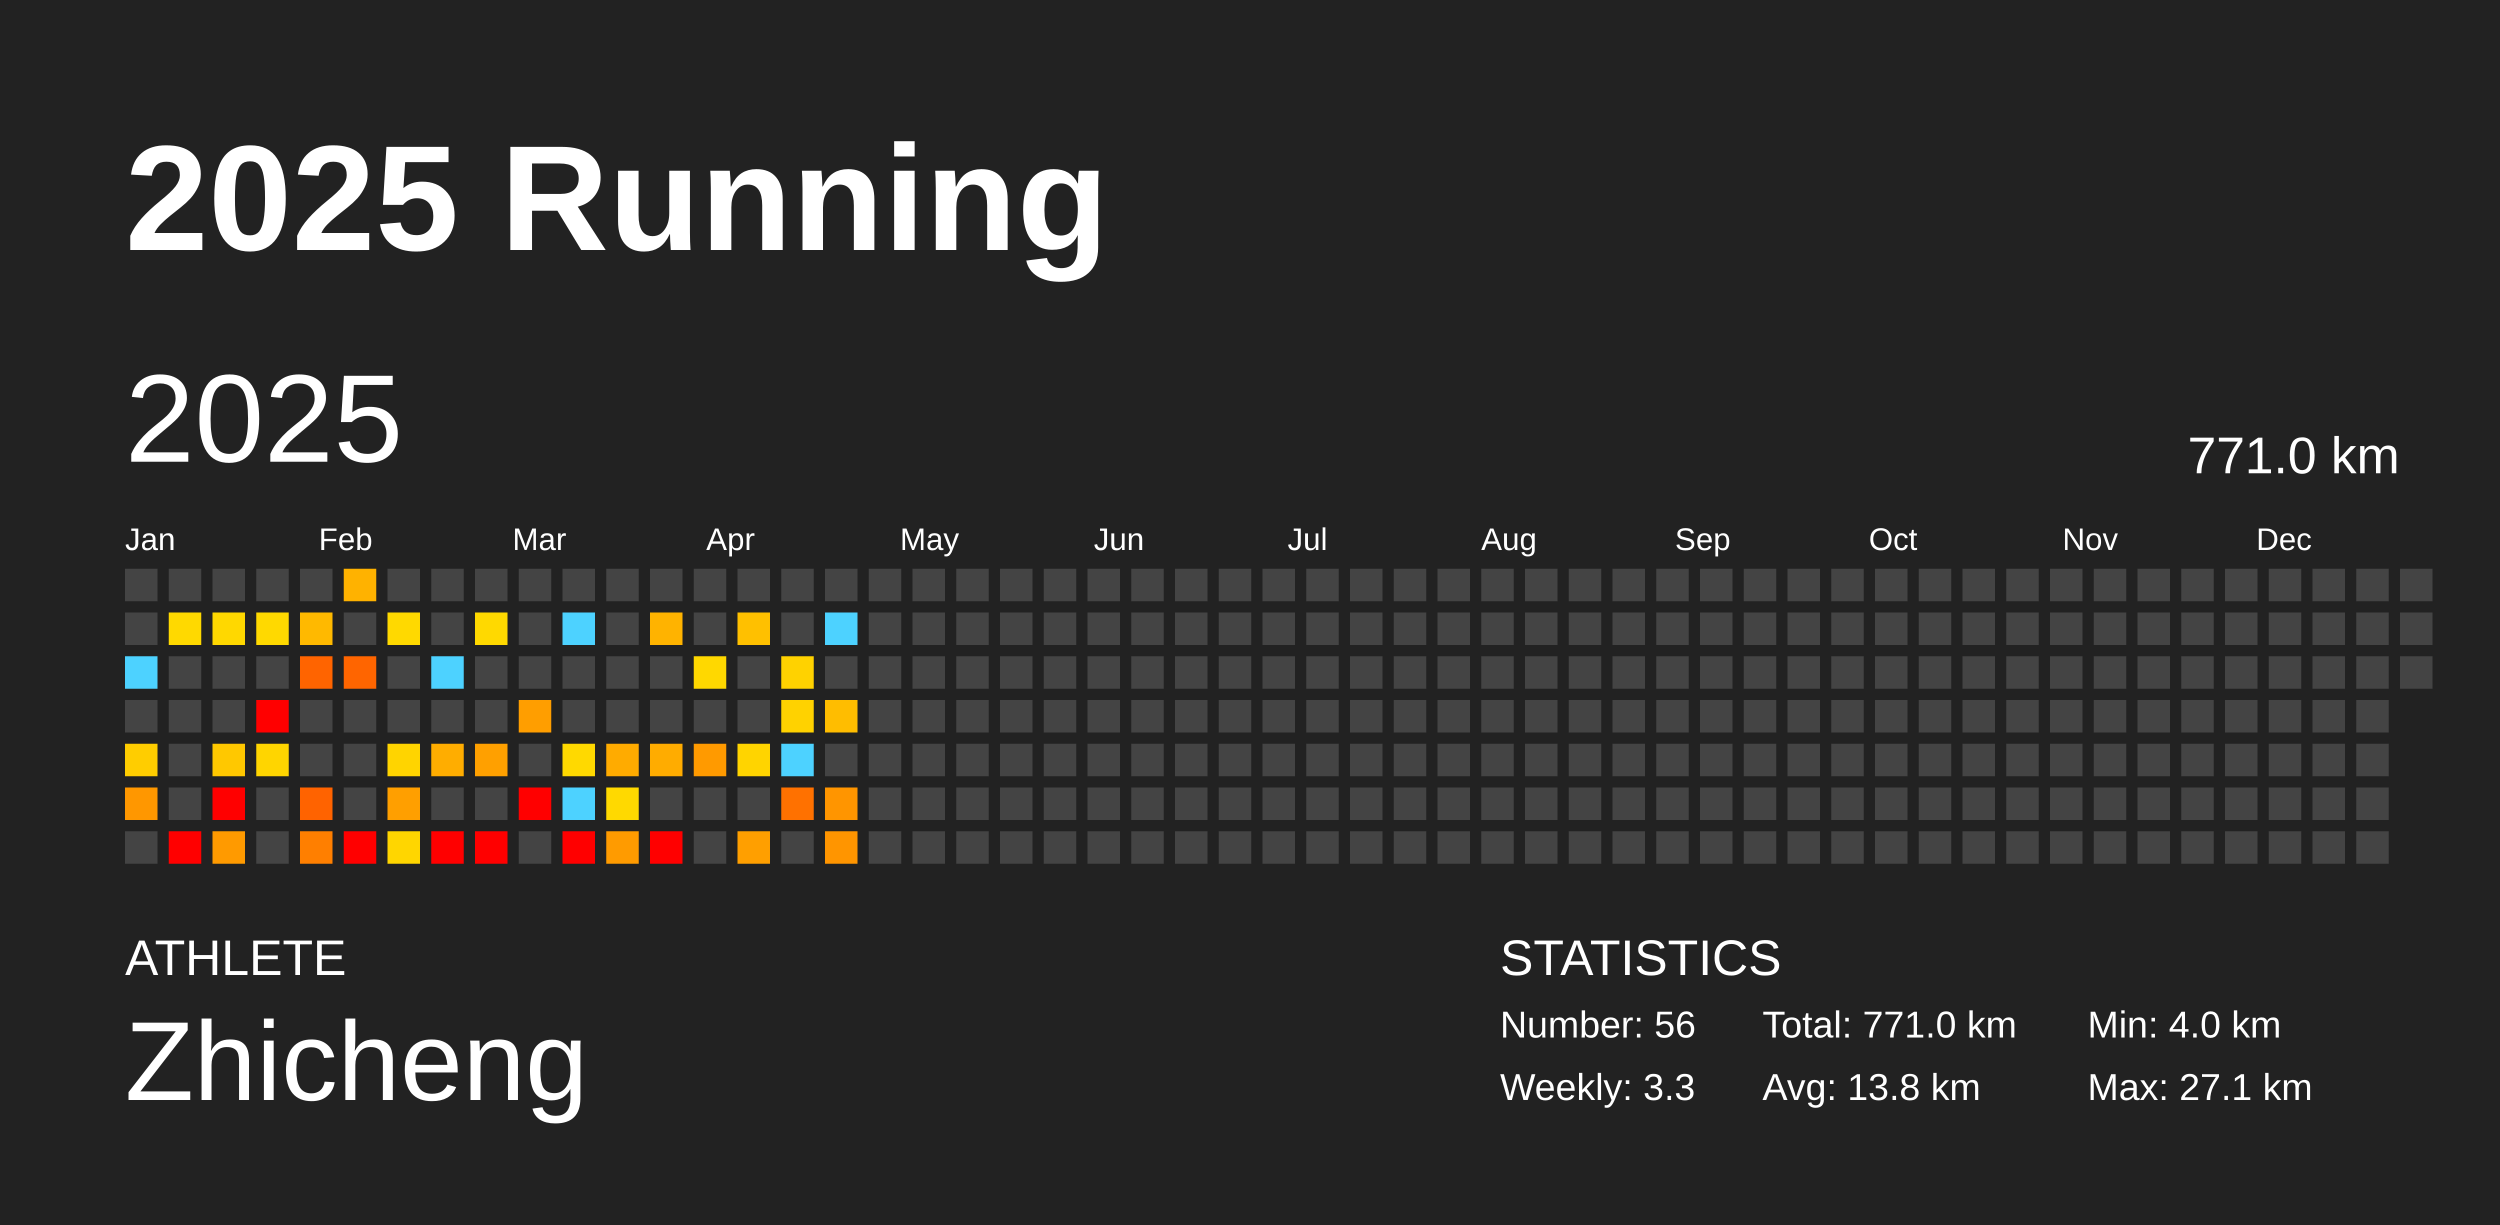
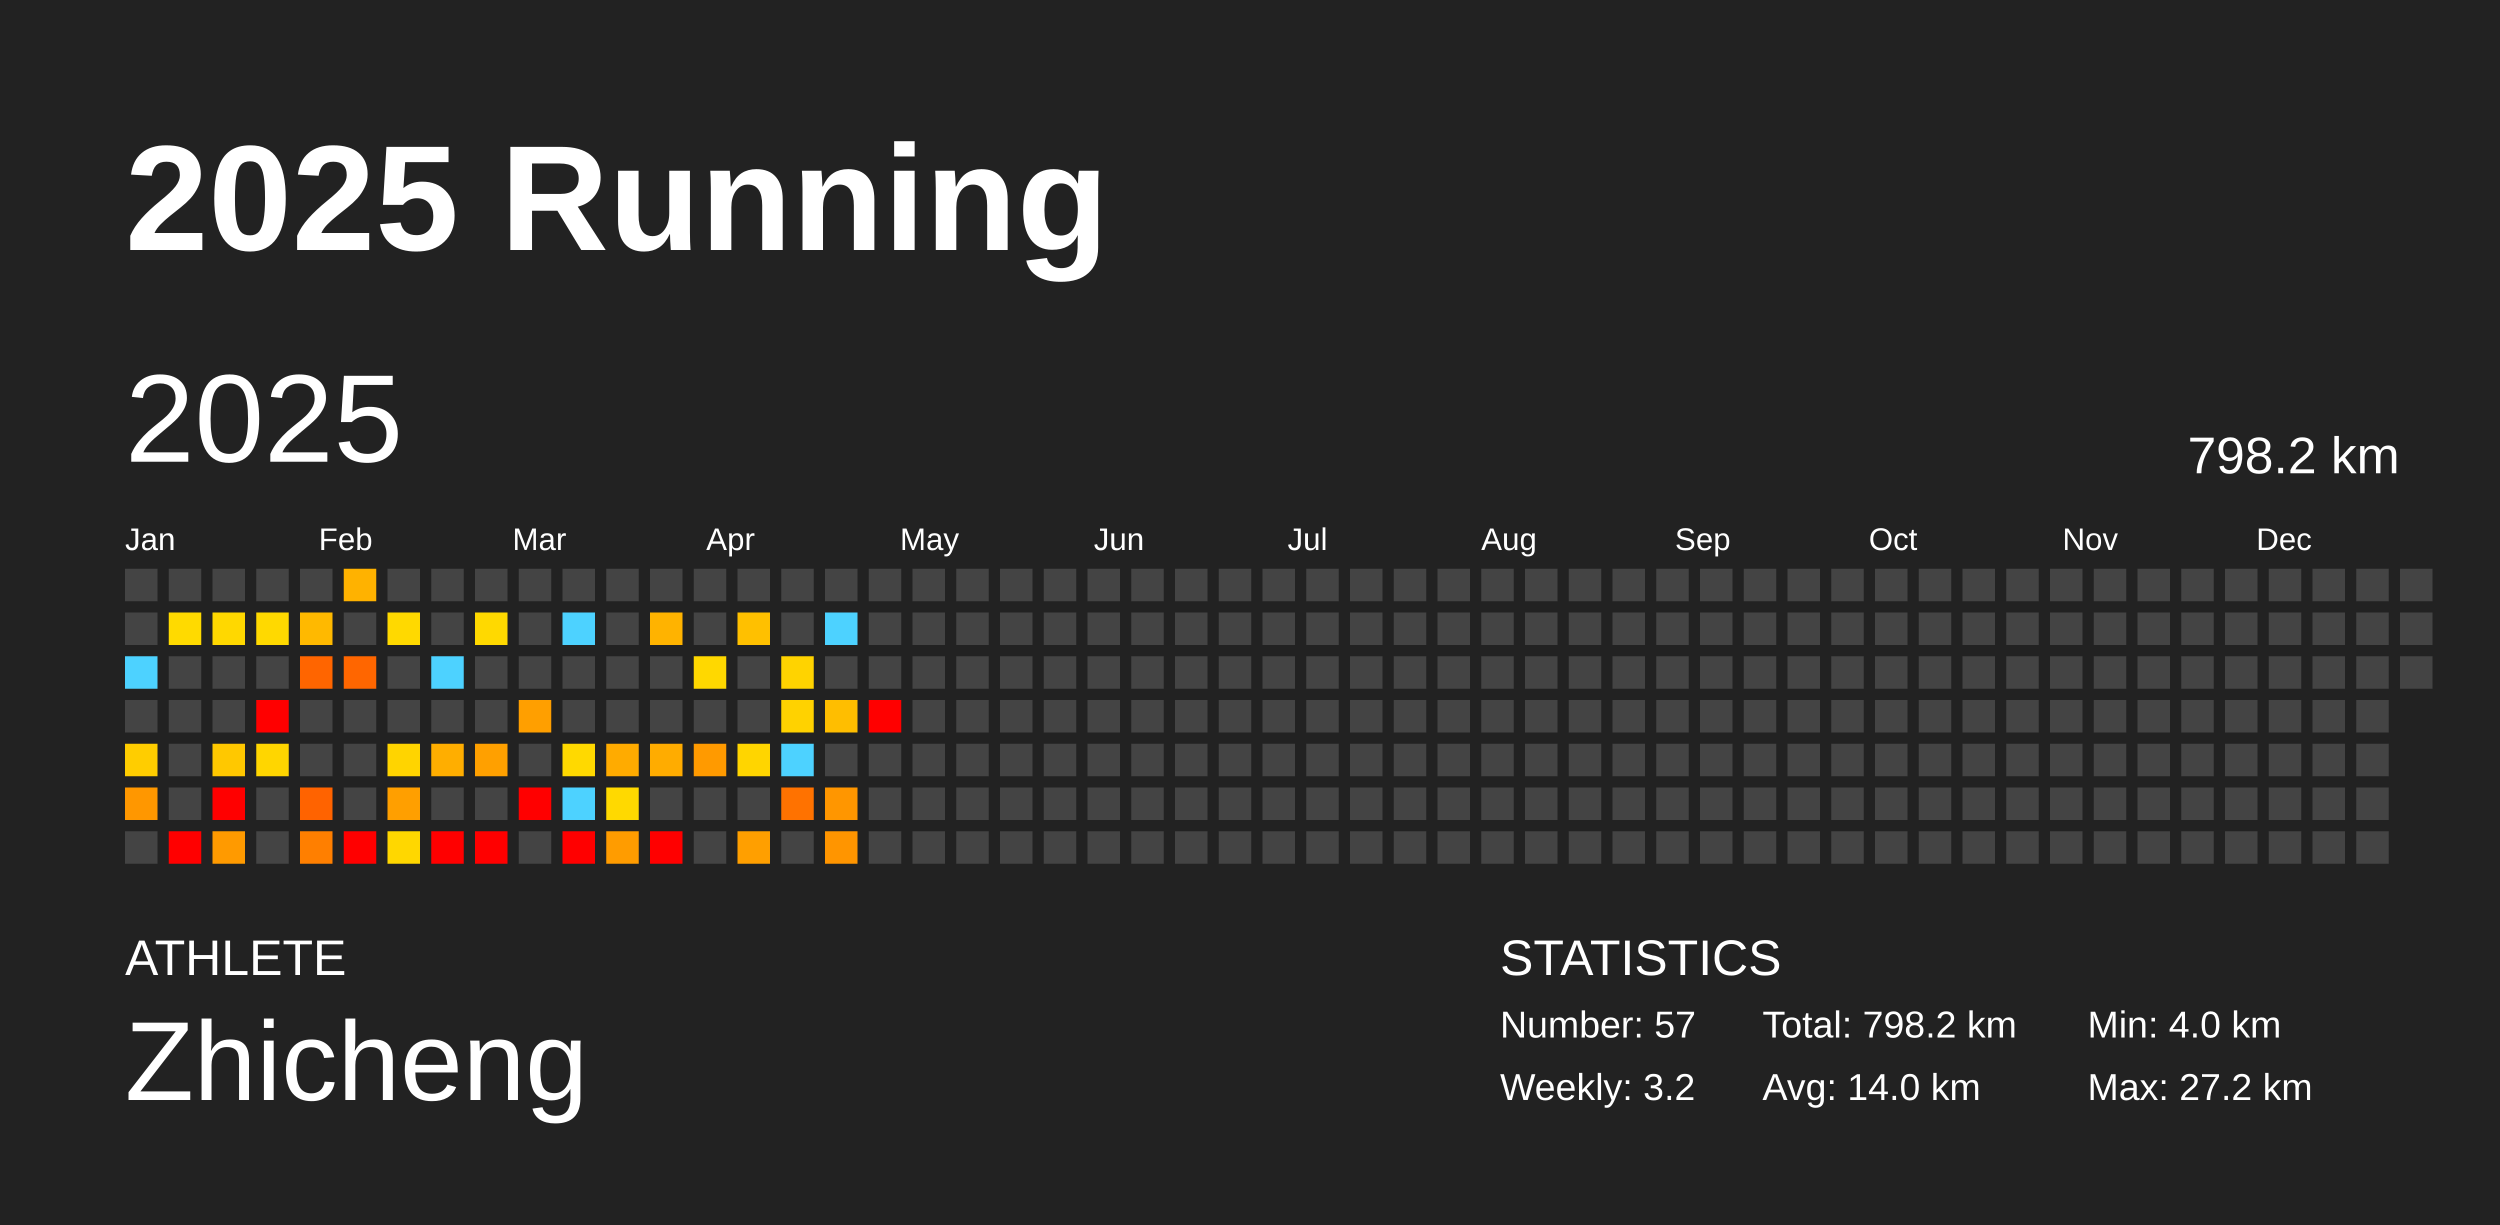
<svg xmlns="http://www.w3.org/2000/svg" baseProfile="full" height="98mm" version="1.1" viewBox="0,0,200,98" width="200mm">
  <defs />
  <rect fill="#222222" height="98" width="200" x="0" y="0" />
  <text fill="#FFFFFF" style="font-size:12px; font-family:Arial; font-weight:bold;" x="10" y="20">2025 Running</text>
  <text fill="#FFFFFF" style="font-size:4px; font-family:Arial" x="10" y="78">ATHLETE</text>
  <text fill="#FFFFFF" style="font-size:9px; font-family:Arial" x="10" y="88">Zhicheng</text>
  <text fill="#FFFFFF" style="font-size:4px; font-family:Arial" x="120" y="78">STATISTICS</text>
-   <text fill="#FFFFFF" style="font-size:3px; font-family:Arial" x="120" y="83">Number: 56</text>
-   <text fill="#FFFFFF" style="font-size:3px; font-family:Arial" x="120" y="88">Weekly: 3.3</text>
-   <text fill="#FFFFFF" style="font-size:3px; font-family:Arial" x="141" y="83">Total: 771.0 km</text>
-   <text fill="#FFFFFF" style="font-size:3px; font-family:Arial" x="141" y="88">Avg: 13.8 km</text>
+   <text fill="#FFFFFF" style="font-size:3px; font-family:Arial" x="120" y="83">Number: 57</text>
+   <text fill="#FFFFFF" style="font-size:3px; font-family:Arial" x="120" y="88">Weekly: 3.2</text>
+   <text fill="#FFFFFF" style="font-size:3px; font-family:Arial" x="141" y="83">Total: 798.2 km</text>
+   <text fill="#FFFFFF" style="font-size:3px; font-family:Arial" x="141" y="88">Avg: 14.0 km</text>
  <text fill="#FFFFFF" style="font-size:3px; font-family:Arial" x="167" y="83">Min: 4.0 km</text>
-   <text fill="#FFFFFF" style="font-size:3px; font-family:Arial" x="167" y="88">Max: 27.1 km</text>
+   <text fill="#FFFFFF" style="font-size:3px; font-family:Arial" x="167" y="88">Max: 27.2 km</text>
  <text dominant-baseline="hanging" fill="#FFFFFF" style="font-size:10.0px; font-family:Arial;" x="10" y="30">2025</text>
-   <text dominant-baseline="hanging" fill="#FFFFFF" style="font-size:4.125px; font-family:Arial;" x="175" y="35">771.0 km</text>
+   <text dominant-baseline="hanging" fill="#FFFFFF" style="font-size:4.125px; font-family:Arial;" x="175" y="35">798.2 km</text>
  <text fill="#FFFFFF" style="font-size:2.5px; font-family:Arial" x="10.0" y="44">Jan</text>
  <text fill="#FFFFFF" style="font-size:2.5px; font-family:Arial" x="25.5" y="44">Feb</text>
  <text fill="#FFFFFF" style="font-size:2.5px; font-family:Arial" x="41.0" y="44">Mar</text>
  <text fill="#FFFFFF" style="font-size:2.5px; font-family:Arial" x="56.5" y="44">Apr</text>
  <text fill="#FFFFFF" style="font-size:2.5px; font-family:Arial" x="72.0" y="44">May</text>
  <text fill="#FFFFFF" style="font-size:2.5px; font-family:Arial" x="87.5" y="44">Jun</text>
  <text fill="#FFFFFF" style="font-size:2.5px; font-family:Arial" x="103.0" y="44">Jul</text>
  <text fill="#FFFFFF" style="font-size:2.5px; font-family:Arial" x="118.5" y="44">Aug</text>
  <text fill="#FFFFFF" style="font-size:2.5px; font-family:Arial" x="134.0" y="44">Sep</text>
  <text fill="#FFFFFF" style="font-size:2.5px; font-family:Arial" x="149.5" y="44">Oct</text>
  <text fill="#FFFFFF" style="font-size:2.5px; font-family:Arial" x="165.0" y="44">Nov</text>
  <text fill="#FFFFFF" style="font-size:2.5px; font-family:Arial" x="180.5" y="44">Dec</text>
  <rect fill="#444444" height="2.6" width="2.6" x="10.0" y="45.5" />
  <rect fill="#444444" height="2.6" width="2.6" x="10.0" y="49.0" />
  <rect fill="#4dd2ff" height="2.6" width="2.6" x="10.0" y="52.5" />
  <rect fill="#444444" height="2.6" width="2.6" x="10.0" y="56.0" />
  <rect fill="#ffcd00" height="2.6" width="2.6" x="10.0" y="59.5" />
  <rect fill="#ff9700" height="2.6" width="2.6" x="10.0" y="63.0" />
  <rect fill="#444444" height="2.6" width="2.6" x="10.0" y="66.5" />
  <rect fill="#444444" height="2.6" width="2.6" x="13.5" y="45.5" />
-   <rect fill="#ffd900" height="2.6" width="2.6" x="13.5" y="49.0" />
+   <rect fill="#ffda00" height="2.6" width="2.6" x="13.5" y="49.0" />
  <rect fill="#444444" height="2.6" width="2.6" x="13.5" y="52.5" />
  <rect fill="#444444" height="2.6" width="2.6" x="13.5" y="56.0" />
  <rect fill="#444444" height="2.6" width="2.6" x="13.5" y="59.5" />
  <rect fill="#444444" height="2.6" width="2.6" x="13.5" y="63.0" />
  <rect fill="red" height="2.6" width="2.6" x="13.5" y="66.5" />
  <rect fill="#444444" height="2.6" width="2.6" x="17.0" y="45.5" />
  <rect fill="#ffd800" height="2.6" width="2.6" x="17.0" y="49.0" />
  <rect fill="#444444" height="2.6" width="2.6" x="17.0" y="52.5" />
  <rect fill="#444444" height="2.6" width="2.6" x="17.0" y="56.0" />
  <rect fill="#ffc800" height="2.6" width="2.6" x="17.0" y="59.5" />
  <rect fill="red" height="2.6" width="2.6" x="17.0" y="63.0" />
  <rect fill="#ff9a00" height="2.6" width="2.6" x="17.0" y="66.5" />
  <rect fill="#444444" height="2.6" width="2.6" x="20.5" y="45.5" />
  <rect fill="#ffd900" height="2.6" width="2.6" x="20.5" y="49.0" />
  <rect fill="#444444" height="2.6" width="2.6" x="20.5" y="52.5" />
  <rect fill="red" height="2.6" width="2.6" x="20.5" y="56.0" />
-   <rect fill="#ffd500" height="2.6" width="2.6" x="20.5" y="59.5" />
+   <rect fill="#ffd600" height="2.6" width="2.6" x="20.5" y="59.5" />
  <rect fill="#444444" height="2.6" width="2.6" x="20.5" y="63.0" />
  <rect fill="#444444" height="2.6" width="2.6" x="20.5" y="66.5" />
  <rect fill="#444444" height="2.6" width="2.6" x="24.0" y="45.5" />
  <rect fill="#ffb900" height="2.6" width="2.6" x="24.0" y="49.0" />
-   <rect fill="#ff6400" height="2.6" width="2.6" x="24.0" y="52.5" />
+   <rect fill="#ff6500" height="2.6" width="2.6" x="24.0" y="52.5" />
  <rect fill="#444444" height="2.6" width="2.6" x="24.0" y="56.0" />
  <rect fill="#444444" height="2.6" width="2.6" x="24.0" y="59.5" />
  <rect fill="#ff6300" height="2.6" width="2.6" x="24.0" y="63.0" />
  <rect fill="#ff7f00" height="2.6" width="2.6" x="24.0" y="66.5" />
  <rect fill="#ffb200" height="2.6" width="2.6" x="27.5" y="45.5" />
  <rect fill="#444444" height="2.6" width="2.6" x="27.5" y="49.0" />
-   <rect fill="#ff6500" height="2.6" width="2.6" x="27.5" y="52.5" />
+   <rect fill="#ff6600" height="2.6" width="2.6" x="27.5" y="52.5" />
  <rect fill="#444444" height="2.6" width="2.6" x="27.5" y="56.0" />
  <rect fill="#444444" height="2.6" width="2.6" x="27.5" y="59.5" />
  <rect fill="#444444" height="2.6" width="2.6" x="27.5" y="63.0" />
  <rect fill="red" height="2.6" width="2.6" x="27.5" y="66.5" />
  <rect fill="#444444" height="2.6" width="2.6" x="31.0" y="45.5" />
  <rect fill="#ffd900" height="2.6" width="2.6" x="31.0" y="49.0" />
  <rect fill="#444444" height="2.6" width="2.6" x="31.0" y="52.5" />
  <rect fill="#444444" height="2.6" width="2.6" x="31.0" y="56.0" />
  <rect fill="#ffd400" height="2.6" width="2.6" x="31.0" y="59.5" />
  <rect fill="#ff9f00" height="2.6" width="2.6" x="31.0" y="63.0" />
-   <rect fill="#ffd600" height="2.6" width="2.6" x="31.0" y="66.5" />
+   <rect fill="#ffd700" height="2.6" width="2.6" x="31.0" y="66.5" />
  <rect fill="#444444" height="2.6" width="2.6" x="34.5" y="45.5" />
  <rect fill="#444444" height="2.6" width="2.6" x="34.5" y="49.0" />
  <rect fill="#4dd2ff" height="2.6" width="2.6" x="34.5" y="52.5" />
  <rect fill="#444444" height="2.6" width="2.6" x="34.5" y="56.0" />
-   <rect fill="#ffad00" height="2.6" width="2.6" x="34.5" y="59.5" />
+   <rect fill="#ffae00" height="2.6" width="2.6" x="34.5" y="59.5" />
  <rect fill="#444444" height="2.6" width="2.6" x="34.5" y="63.0" />
  <rect fill="red" height="2.6" width="2.6" x="34.5" y="66.5" />
  <rect fill="#444444" height="2.6" width="2.6" x="38.0" y="45.5" />
  <rect fill="#ffd900" height="2.6" width="2.6" x="38.0" y="49.0" />
  <rect fill="#444444" height="2.6" width="2.6" x="38.0" y="52.5" />
  <rect fill="#444444" height="2.6" width="2.6" x="38.0" y="56.0" />
  <rect fill="#ffa000" height="2.6" width="2.6" x="38.0" y="59.5" />
  <rect fill="#444444" height="2.6" width="2.6" x="38.0" y="63.0" />
  <rect fill="red" height="2.6" width="2.6" x="38.0" y="66.5" />
  <rect fill="#444444" height="2.6" width="2.6" x="41.5" y="45.5" />
  <rect fill="#444444" height="2.6" width="2.6" x="41.5" y="49.0" />
  <rect fill="#444444" height="2.6" width="2.6" x="41.5" y="52.5" />
-   <rect fill="#ff9e00" height="2.6" width="2.6" x="41.5" y="56.0" />
+   <rect fill="#ff9f00" height="2.6" width="2.6" x="41.5" y="56.0" />
  <rect fill="#444444" height="2.6" width="2.6" x="41.5" y="59.5" />
  <rect fill="red" height="2.6" width="2.6" x="41.5" y="63.0" />
  <rect fill="#444444" height="2.6" width="2.6" x="41.5" y="66.5" />
  <rect fill="#444444" height="2.6" width="2.6" x="45.0" y="45.5" />
  <rect fill="#4dd2ff" height="2.6" width="2.6" x="45.0" y="49.0" />
  <rect fill="#444444" height="2.6" width="2.6" x="45.0" y="52.5" />
  <rect fill="#444444" height="2.6" width="2.6" x="45.0" y="56.0" />
  <rect fill="#ffd900" height="2.6" width="2.6" x="45.0" y="59.5" />
  <rect fill="#4dd2ff" height="2.6" width="2.6" x="45.0" y="63.0" />
  <rect fill="red" height="2.6" width="2.6" x="45.0" y="66.5" />
  <rect fill="#444444" height="2.6" width="2.6" x="48.5" y="45.5" />
  <rect fill="#444444" height="2.6" width="2.6" x="48.5" y="49.0" />
  <rect fill="#444444" height="2.6" width="2.6" x="48.5" y="52.5" />
  <rect fill="#444444" height="2.6" width="2.6" x="48.5" y="56.0" />
  <rect fill="#ffab00" height="2.6" width="2.6" x="48.5" y="59.5" />
  <rect fill="#ffd900" height="2.6" width="2.6" x="48.5" y="63.0" />
-   <rect fill="#ff9b00" height="2.6" width="2.6" x="48.5" y="66.5" />
+   <rect fill="#ff9c00" height="2.6" width="2.6" x="48.5" y="66.5" />
  <rect fill="#444444" height="2.6" width="2.6" x="52.0" y="45.5" />
  <rect fill="#ffb300" height="2.6" width="2.6" x="52.0" y="49.0" />
  <rect fill="#444444" height="2.6" width="2.6" x="52.0" y="52.5" />
  <rect fill="#444444" height="2.6" width="2.6" x="52.0" y="56.0" />
  <rect fill="#ffac00" height="2.6" width="2.6" x="52.0" y="59.5" />
  <rect fill="#444444" height="2.6" width="2.6" x="52.0" y="63.0" />
  <rect fill="red" height="2.6" width="2.6" x="52.0" y="66.5" />
  <rect fill="#444444" height="2.6" width="2.6" x="55.5" y="45.5" />
  <rect fill="#444444" height="2.6" width="2.6" x="55.5" y="49.0" />
  <rect fill="#ffd800" height="2.6" width="2.6" x="55.5" y="52.5" />
  <rect fill="#444444" height="2.6" width="2.6" x="55.5" y="56.0" />
  <rect fill="#ff9a00" height="2.6" width="2.6" x="55.5" y="59.5" />
  <rect fill="#444444" height="2.6" width="2.6" x="55.5" y="63.0" />
  <rect fill="#444444" height="2.6" width="2.6" x="55.5" y="66.5" />
  <rect fill="#444444" height="2.6" width="2.6" x="59.0" y="45.5" />
  <rect fill="#ffc000" height="2.6" width="2.6" x="59.0" y="49.0" />
  <rect fill="#444444" height="2.6" width="2.6" x="59.0" y="52.5" />
  <rect fill="#444444" height="2.6" width="2.6" x="59.0" y="56.0" />
-   <rect fill="#ffd400" height="2.6" width="2.6" x="59.0" y="59.5" />
+   <rect fill="#ffd500" height="2.6" width="2.6" x="59.0" y="59.5" />
  <rect fill="#444444" height="2.6" width="2.6" x="59.0" y="63.0" />
  <rect fill="#ff9f00" height="2.6" width="2.6" x="59.0" y="66.5" />
  <rect fill="#444444" height="2.6" width="2.6" x="62.5" y="45.5" />
  <rect fill="#444444" height="2.6" width="2.6" x="62.5" y="49.0" />
-   <rect fill="#ffd200" height="2.6" width="2.6" x="62.5" y="52.5" />
+   <rect fill="#ffd300" height="2.6" width="2.6" x="62.5" y="52.5" />
  <rect fill="#ffd200" height="2.6" width="2.6" x="62.5" y="56.0" />
  <rect fill="#4dd2ff" height="2.6" width="2.6" x="62.5" y="59.5" />
-   <rect fill="#ff7100" height="2.6" width="2.6" x="62.5" y="63.0" />
+   <rect fill="#ff7200" height="2.6" width="2.6" x="62.5" y="63.0" />
  <rect fill="#444444" height="2.6" width="2.6" x="62.5" y="66.5" />
  <rect fill="#444444" height="2.6" width="2.6" x="66.0" y="45.5" />
  <rect fill="#4dd2ff" height="2.6" width="2.6" x="66.0" y="49.0" />
  <rect fill="#444444" height="2.6" width="2.6" x="66.0" y="52.5" />
-   <rect fill="#ffbd00" height="2.6" width="2.6" x="66.0" y="56.0" />
+   <rect fill="#ffbe00" height="2.6" width="2.6" x="66.0" y="56.0" />
  <rect fill="#444444" height="2.6" width="2.6" x="66.0" y="59.5" />
-   <rect fill="#ff9500" height="2.6" width="2.6" x="66.0" y="63.0" />
+   <rect fill="#ff9600" height="2.6" width="2.6" x="66.0" y="63.0" />
  <rect fill="#ff9500" height="2.6" width="2.6" x="66.0" y="66.5" />
  <rect fill="#444444" height="2.6" width="2.6" x="69.5" y="45.5" />
  <rect fill="#444444" height="2.6" width="2.6" x="69.5" y="49.0" />
  <rect fill="#444444" height="2.6" width="2.6" x="69.5" y="52.5" />
-   <rect fill="#444444" height="2.6" width="2.6" x="69.5" y="56.0" />
+   <rect fill="red" height="2.6" width="2.6" x="69.5" y="56.0" />
  <rect fill="#444444" height="2.6" width="2.6" x="69.5" y="59.5" />
  <rect fill="#444444" height="2.6" width="2.6" x="69.5" y="63.0" />
  <rect fill="#444444" height="2.6" width="2.6" x="69.5" y="66.5" />
  <rect fill="#444444" height="2.6" width="2.6" x="73.0" y="45.5" />
  <rect fill="#444444" height="2.6" width="2.6" x="73.0" y="49.0" />
  <rect fill="#444444" height="2.6" width="2.6" x="73.0" y="52.5" />
  <rect fill="#444444" height="2.6" width="2.6" x="73.0" y="56.0" />
  <rect fill="#444444" height="2.6" width="2.6" x="73.0" y="59.5" />
  <rect fill="#444444" height="2.6" width="2.6" x="73.0" y="63.0" />
  <rect fill="#444444" height="2.6" width="2.6" x="73.0" y="66.5" />
  <rect fill="#444444" height="2.6" width="2.6" x="76.5" y="45.5" />
  <rect fill="#444444" height="2.6" width="2.6" x="76.5" y="49.0" />
  <rect fill="#444444" height="2.6" width="2.6" x="76.5" y="52.5" />
  <rect fill="#444444" height="2.6" width="2.6" x="76.5" y="56.0" />
  <rect fill="#444444" height="2.6" width="2.6" x="76.5" y="59.5" />
  <rect fill="#444444" height="2.6" width="2.6" x="76.5" y="63.0" />
  <rect fill="#444444" height="2.6" width="2.6" x="76.5" y="66.5" />
  <rect fill="#444444" height="2.6" width="2.6" x="80.0" y="45.5" />
  <rect fill="#444444" height="2.6" width="2.6" x="80.0" y="49.0" />
  <rect fill="#444444" height="2.6" width="2.6" x="80.0" y="52.5" />
  <rect fill="#444444" height="2.6" width="2.6" x="80.0" y="56.0" />
  <rect fill="#444444" height="2.6" width="2.6" x="80.0" y="59.5" />
  <rect fill="#444444" height="2.6" width="2.6" x="80.0" y="63.0" />
  <rect fill="#444444" height="2.6" width="2.6" x="80.0" y="66.5" />
  <rect fill="#444444" height="2.6" width="2.6" x="83.5" y="45.5" />
  <rect fill="#444444" height="2.6" width="2.6" x="83.5" y="49.0" />
  <rect fill="#444444" height="2.6" width="2.6" x="83.5" y="52.5" />
  <rect fill="#444444" height="2.6" width="2.6" x="83.5" y="56.0" />
  <rect fill="#444444" height="2.6" width="2.6" x="83.5" y="59.5" />
  <rect fill="#444444" height="2.6" width="2.6" x="83.5" y="63.0" />
  <rect fill="#444444" height="2.6" width="2.6" x="83.5" y="66.5" />
  <rect fill="#444444" height="2.6" width="2.6" x="87.0" y="45.5" />
  <rect fill="#444444" height="2.6" width="2.6" x="87.0" y="49.0" />
  <rect fill="#444444" height="2.6" width="2.6" x="87.0" y="52.5" />
  <rect fill="#444444" height="2.6" width="2.6" x="87.0" y="56.0" />
  <rect fill="#444444" height="2.6" width="2.6" x="87.0" y="59.5" />
  <rect fill="#444444" height="2.6" width="2.6" x="87.0" y="63.0" />
  <rect fill="#444444" height="2.6" width="2.6" x="87.0" y="66.5" />
  <rect fill="#444444" height="2.6" width="2.6" x="90.5" y="45.5" />
  <rect fill="#444444" height="2.6" width="2.6" x="90.5" y="49.0" />
  <rect fill="#444444" height="2.6" width="2.6" x="90.5" y="52.5" />
  <rect fill="#444444" height="2.6" width="2.6" x="90.5" y="56.0" />
  <rect fill="#444444" height="2.6" width="2.6" x="90.5" y="59.5" />
  <rect fill="#444444" height="2.6" width="2.6" x="90.5" y="63.0" />
  <rect fill="#444444" height="2.6" width="2.6" x="90.5" y="66.5" />
  <rect fill="#444444" height="2.6" width="2.6" x="94.0" y="45.5" />
  <rect fill="#444444" height="2.6" width="2.6" x="94.0" y="49.0" />
  <rect fill="#444444" height="2.6" width="2.6" x="94.0" y="52.5" />
  <rect fill="#444444" height="2.6" width="2.6" x="94.0" y="56.0" />
  <rect fill="#444444" height="2.6" width="2.6" x="94.0" y="59.5" />
  <rect fill="#444444" height="2.6" width="2.6" x="94.0" y="63.0" />
  <rect fill="#444444" height="2.6" width="2.6" x="94.0" y="66.5" />
  <rect fill="#444444" height="2.6" width="2.6" x="97.5" y="45.5" />
  <rect fill="#444444" height="2.6" width="2.6" x="97.5" y="49.0" />
  <rect fill="#444444" height="2.6" width="2.6" x="97.5" y="52.5" />
  <rect fill="#444444" height="2.6" width="2.6" x="97.5" y="56.0" />
  <rect fill="#444444" height="2.6" width="2.6" x="97.5" y="59.5" />
  <rect fill="#444444" height="2.6" width="2.6" x="97.5" y="63.0" />
  <rect fill="#444444" height="2.6" width="2.6" x="97.5" y="66.5" />
  <rect fill="#444444" height="2.6" width="2.6" x="101.0" y="45.5" />
  <rect fill="#444444" height="2.6" width="2.6" x="101.0" y="49.0" />
  <rect fill="#444444" height="2.6" width="2.6" x="101.0" y="52.5" />
  <rect fill="#444444" height="2.6" width="2.6" x="101.0" y="56.0" />
  <rect fill="#444444" height="2.6" width="2.6" x="101.0" y="59.5" />
  <rect fill="#444444" height="2.6" width="2.6" x="101.0" y="63.0" />
  <rect fill="#444444" height="2.6" width="2.6" x="101.0" y="66.5" />
  <rect fill="#444444" height="2.6" width="2.6" x="104.5" y="45.5" />
  <rect fill="#444444" height="2.6" width="2.6" x="104.5" y="49.0" />
  <rect fill="#444444" height="2.6" width="2.6" x="104.5" y="52.5" />
  <rect fill="#444444" height="2.6" width="2.6" x="104.5" y="56.0" />
  <rect fill="#444444" height="2.6" width="2.6" x="104.5" y="59.5" />
  <rect fill="#444444" height="2.6" width="2.6" x="104.5" y="63.0" />
  <rect fill="#444444" height="2.6" width="2.6" x="104.5" y="66.5" />
  <rect fill="#444444" height="2.6" width="2.6" x="108.0" y="45.5" />
  <rect fill="#444444" height="2.6" width="2.6" x="108.0" y="49.0" />
  <rect fill="#444444" height="2.6" width="2.6" x="108.0" y="52.5" />
  <rect fill="#444444" height="2.6" width="2.6" x="108.0" y="56.0" />
  <rect fill="#444444" height="2.6" width="2.6" x="108.0" y="59.5" />
  <rect fill="#444444" height="2.6" width="2.6" x="108.0" y="63.0" />
  <rect fill="#444444" height="2.6" width="2.6" x="108.0" y="66.5" />
  <rect fill="#444444" height="2.6" width="2.6" x="111.5" y="45.5" />
  <rect fill="#444444" height="2.6" width="2.6" x="111.5" y="49.0" />
  <rect fill="#444444" height="2.6" width="2.6" x="111.5" y="52.5" />
  <rect fill="#444444" height="2.6" width="2.6" x="111.5" y="56.0" />
  <rect fill="#444444" height="2.6" width="2.6" x="111.5" y="59.5" />
  <rect fill="#444444" height="2.6" width="2.6" x="111.5" y="63.0" />
  <rect fill="#444444" height="2.6" width="2.6" x="111.5" y="66.5" />
  <rect fill="#444444" height="2.6" width="2.6" x="115.0" y="45.5" />
  <rect fill="#444444" height="2.6" width="2.6" x="115.0" y="49.0" />
  <rect fill="#444444" height="2.6" width="2.6" x="115.0" y="52.5" />
  <rect fill="#444444" height="2.6" width="2.6" x="115.0" y="56.0" />
  <rect fill="#444444" height="2.6" width="2.6" x="115.0" y="59.5" />
  <rect fill="#444444" height="2.6" width="2.6" x="115.0" y="63.0" />
  <rect fill="#444444" height="2.6" width="2.6" x="115.0" y="66.5" />
  <rect fill="#444444" height="2.6" width="2.6" x="118.5" y="45.5" />
  <rect fill="#444444" height="2.6" width="2.6" x="118.5" y="49.0" />
  <rect fill="#444444" height="2.6" width="2.6" x="118.5" y="52.5" />
  <rect fill="#444444" height="2.6" width="2.6" x="118.5" y="56.0" />
  <rect fill="#444444" height="2.6" width="2.6" x="118.5" y="59.5" />
  <rect fill="#444444" height="2.6" width="2.6" x="118.5" y="63.0" />
  <rect fill="#444444" height="2.6" width="2.6" x="118.5" y="66.5" />
  <rect fill="#444444" height="2.6" width="2.6" x="122.0" y="45.5" />
  <rect fill="#444444" height="2.6" width="2.6" x="122.0" y="49.0" />
  <rect fill="#444444" height="2.6" width="2.6" x="122.0" y="52.5" />
  <rect fill="#444444" height="2.6" width="2.6" x="122.0" y="56.0" />
  <rect fill="#444444" height="2.6" width="2.6" x="122.0" y="59.5" />
  <rect fill="#444444" height="2.6" width="2.6" x="122.0" y="63.0" />
  <rect fill="#444444" height="2.6" width="2.6" x="122.0" y="66.5" />
  <rect fill="#444444" height="2.6" width="2.6" x="125.5" y="45.5" />
  <rect fill="#444444" height="2.6" width="2.6" x="125.5" y="49.0" />
  <rect fill="#444444" height="2.6" width="2.6" x="125.5" y="52.5" />
  <rect fill="#444444" height="2.6" width="2.6" x="125.5" y="56.0" />
  <rect fill="#444444" height="2.6" width="2.6" x="125.5" y="59.5" />
  <rect fill="#444444" height="2.6" width="2.6" x="125.5" y="63.0" />
  <rect fill="#444444" height="2.6" width="2.6" x="125.5" y="66.5" />
  <rect fill="#444444" height="2.6" width="2.6" x="129.0" y="45.5" />
  <rect fill="#444444" height="2.6" width="2.6" x="129.0" y="49.0" />
  <rect fill="#444444" height="2.6" width="2.6" x="129.0" y="52.5" />
  <rect fill="#444444" height="2.6" width="2.6" x="129.0" y="56.0" />
  <rect fill="#444444" height="2.6" width="2.6" x="129.0" y="59.5" />
  <rect fill="#444444" height="2.6" width="2.6" x="129.0" y="63.0" />
  <rect fill="#444444" height="2.6" width="2.6" x="129.0" y="66.5" />
  <rect fill="#444444" height="2.6" width="2.6" x="132.5" y="45.5" />
  <rect fill="#444444" height="2.6" width="2.6" x="132.5" y="49.0" />
  <rect fill="#444444" height="2.6" width="2.6" x="132.5" y="52.5" />
  <rect fill="#444444" height="2.6" width="2.6" x="132.5" y="56.0" />
  <rect fill="#444444" height="2.6" width="2.6" x="132.5" y="59.5" />
  <rect fill="#444444" height="2.6" width="2.6" x="132.5" y="63.0" />
  <rect fill="#444444" height="2.6" width="2.6" x="132.5" y="66.5" />
  <rect fill="#444444" height="2.6" width="2.6" x="136.0" y="45.5" />
  <rect fill="#444444" height="2.6" width="2.6" x="136.0" y="49.0" />
  <rect fill="#444444" height="2.6" width="2.6" x="136.0" y="52.5" />
  <rect fill="#444444" height="2.6" width="2.6" x="136.0" y="56.0" />
  <rect fill="#444444" height="2.6" width="2.6" x="136.0" y="59.5" />
  <rect fill="#444444" height="2.6" width="2.6" x="136.0" y="63.0" />
  <rect fill="#444444" height="2.6" width="2.6" x="136.0" y="66.5" />
  <rect fill="#444444" height="2.6" width="2.6" x="139.5" y="45.5" />
  <rect fill="#444444" height="2.6" width="2.6" x="139.5" y="49.0" />
  <rect fill="#444444" height="2.6" width="2.6" x="139.5" y="52.5" />
  <rect fill="#444444" height="2.6" width="2.6" x="139.5" y="56.0" />
  <rect fill="#444444" height="2.6" width="2.6" x="139.5" y="59.5" />
  <rect fill="#444444" height="2.6" width="2.6" x="139.5" y="63.0" />
  <rect fill="#444444" height="2.6" width="2.6" x="139.5" y="66.5" />
  <rect fill="#444444" height="2.6" width="2.6" x="143.0" y="45.5" />
  <rect fill="#444444" height="2.6" width="2.6" x="143.0" y="49.0" />
  <rect fill="#444444" height="2.6" width="2.6" x="143.0" y="52.5" />
  <rect fill="#444444" height="2.6" width="2.6" x="143.0" y="56.0" />
  <rect fill="#444444" height="2.6" width="2.6" x="143.0" y="59.5" />
  <rect fill="#444444" height="2.6" width="2.6" x="143.0" y="63.0" />
  <rect fill="#444444" height="2.6" width="2.6" x="143.0" y="66.5" />
  <rect fill="#444444" height="2.6" width="2.6" x="146.5" y="45.5" />
  <rect fill="#444444" height="2.6" width="2.6" x="146.5" y="49.0" />
  <rect fill="#444444" height="2.6" width="2.6" x="146.5" y="52.5" />
  <rect fill="#444444" height="2.6" width="2.6" x="146.5" y="56.0" />
  <rect fill="#444444" height="2.6" width="2.6" x="146.5" y="59.5" />
  <rect fill="#444444" height="2.6" width="2.6" x="146.5" y="63.0" />
  <rect fill="#444444" height="2.6" width="2.6" x="146.5" y="66.5" />
  <rect fill="#444444" height="2.6" width="2.6" x="150.0" y="45.5" />
  <rect fill="#444444" height="2.6" width="2.6" x="150.0" y="49.0" />
  <rect fill="#444444" height="2.6" width="2.6" x="150.0" y="52.5" />
  <rect fill="#444444" height="2.6" width="2.6" x="150.0" y="56.0" />
  <rect fill="#444444" height="2.6" width="2.6" x="150.0" y="59.5" />
  <rect fill="#444444" height="2.6" width="2.6" x="150.0" y="63.0" />
  <rect fill="#444444" height="2.6" width="2.6" x="150.0" y="66.5" />
  <rect fill="#444444" height="2.6" width="2.6" x="153.5" y="45.5" />
  <rect fill="#444444" height="2.6" width="2.6" x="153.5" y="49.0" />
  <rect fill="#444444" height="2.6" width="2.6" x="153.5" y="52.5" />
  <rect fill="#444444" height="2.6" width="2.6" x="153.5" y="56.0" />
  <rect fill="#444444" height="2.6" width="2.6" x="153.5" y="59.5" />
  <rect fill="#444444" height="2.6" width="2.6" x="153.5" y="63.0" />
  <rect fill="#444444" height="2.6" width="2.6" x="153.5" y="66.5" />
  <rect fill="#444444" height="2.6" width="2.6" x="157.0" y="45.5" />
  <rect fill="#444444" height="2.6" width="2.6" x="157.0" y="49.0" />
  <rect fill="#444444" height="2.6" width="2.6" x="157.0" y="52.5" />
  <rect fill="#444444" height="2.6" width="2.6" x="157.0" y="56.0" />
  <rect fill="#444444" height="2.6" width="2.6" x="157.0" y="59.5" />
  <rect fill="#444444" height="2.6" width="2.6" x="157.0" y="63.0" />
  <rect fill="#444444" height="2.6" width="2.6" x="157.0" y="66.5" />
  <rect fill="#444444" height="2.6" width="2.6" x="160.5" y="45.5" />
  <rect fill="#444444" height="2.6" width="2.6" x="160.5" y="49.0" />
  <rect fill="#444444" height="2.6" width="2.6" x="160.5" y="52.5" />
  <rect fill="#444444" height="2.6" width="2.6" x="160.5" y="56.0" />
  <rect fill="#444444" height="2.6" width="2.6" x="160.5" y="59.5" />
  <rect fill="#444444" height="2.6" width="2.6" x="160.5" y="63.0" />
  <rect fill="#444444" height="2.6" width="2.6" x="160.5" y="66.5" />
  <rect fill="#444444" height="2.6" width="2.6" x="164.0" y="45.5" />
  <rect fill="#444444" height="2.6" width="2.6" x="164.0" y="49.0" />
  <rect fill="#444444" height="2.6" width="2.6" x="164.0" y="52.5" />
  <rect fill="#444444" height="2.6" width="2.6" x="164.0" y="56.0" />
  <rect fill="#444444" height="2.6" width="2.6" x="164.0" y="59.5" />
  <rect fill="#444444" height="2.6" width="2.6" x="164.0" y="63.0" />
  <rect fill="#444444" height="2.6" width="2.6" x="164.0" y="66.5" />
  <rect fill="#444444" height="2.6" width="2.6" x="167.5" y="45.5" />
  <rect fill="#444444" height="2.6" width="2.6" x="167.5" y="49.0" />
  <rect fill="#444444" height="2.6" width="2.6" x="167.5" y="52.5" />
  <rect fill="#444444" height="2.6" width="2.6" x="167.5" y="56.0" />
  <rect fill="#444444" height="2.6" width="2.6" x="167.5" y="59.5" />
  <rect fill="#444444" height="2.6" width="2.6" x="167.5" y="63.0" />
  <rect fill="#444444" height="2.6" width="2.6" x="167.5" y="66.5" />
  <rect fill="#444444" height="2.6" width="2.6" x="171.0" y="45.5" />
  <rect fill="#444444" height="2.6" width="2.6" x="171.0" y="49.0" />
  <rect fill="#444444" height="2.6" width="2.6" x="171.0" y="52.5" />
  <rect fill="#444444" height="2.6" width="2.6" x="171.0" y="56.0" />
  <rect fill="#444444" height="2.6" width="2.6" x="171.0" y="59.5" />
  <rect fill="#444444" height="2.6" width="2.6" x="171.0" y="63.0" />
  <rect fill="#444444" height="2.6" width="2.6" x="171.0" y="66.5" />
  <rect fill="#444444" height="2.6" width="2.6" x="174.5" y="45.5" />
  <rect fill="#444444" height="2.6" width="2.6" x="174.5" y="49.0" />
  <rect fill="#444444" height="2.6" width="2.6" x="174.5" y="52.5" />
  <rect fill="#444444" height="2.6" width="2.6" x="174.5" y="56.0" />
  <rect fill="#444444" height="2.6" width="2.6" x="174.5" y="59.5" />
  <rect fill="#444444" height="2.6" width="2.6" x="174.5" y="63.0" />
  <rect fill="#444444" height="2.6" width="2.6" x="174.5" y="66.5" />
  <rect fill="#444444" height="2.6" width="2.6" x="178.0" y="45.5" />
  <rect fill="#444444" height="2.6" width="2.6" x="178.0" y="49.0" />
  <rect fill="#444444" height="2.6" width="2.6" x="178.0" y="52.5" />
  <rect fill="#444444" height="2.6" width="2.6" x="178.0" y="56.0" />
  <rect fill="#444444" height="2.6" width="2.6" x="178.0" y="59.5" />
  <rect fill="#444444" height="2.6" width="2.6" x="178.0" y="63.0" />
  <rect fill="#444444" height="2.6" width="2.6" x="178.0" y="66.5" />
  <rect fill="#444444" height="2.6" width="2.6" x="181.5" y="45.5" />
  <rect fill="#444444" height="2.6" width="2.6" x="181.5" y="49.0" />
  <rect fill="#444444" height="2.6" width="2.6" x="181.5" y="52.5" />
  <rect fill="#444444" height="2.6" width="2.6" x="181.5" y="56.0" />
  <rect fill="#444444" height="2.6" width="2.6" x="181.5" y="59.5" />
  <rect fill="#444444" height="2.6" width="2.6" x="181.5" y="63.0" />
  <rect fill="#444444" height="2.6" width="2.6" x="181.5" y="66.5" />
  <rect fill="#444444" height="2.6" width="2.6" x="185.0" y="45.5" />
  <rect fill="#444444" height="2.6" width="2.6" x="185.0" y="49.0" />
  <rect fill="#444444" height="2.6" width="2.6" x="185.0" y="52.5" />
  <rect fill="#444444" height="2.6" width="2.6" x="185.0" y="56.0" />
  <rect fill="#444444" height="2.6" width="2.6" x="185.0" y="59.5" />
  <rect fill="#444444" height="2.6" width="2.6" x="185.0" y="63.0" />
  <rect fill="#444444" height="2.6" width="2.6" x="185.0" y="66.5" />
  <rect fill="#444444" height="2.6" width="2.6" x="188.5" y="45.5" />
  <rect fill="#444444" height="2.6" width="2.6" x="188.5" y="49.0" />
  <rect fill="#444444" height="2.6" width="2.6" x="188.5" y="52.5" />
  <rect fill="#444444" height="2.6" width="2.6" x="188.5" y="56.0" />
  <rect fill="#444444" height="2.6" width="2.6" x="188.5" y="59.5" />
  <rect fill="#444444" height="2.6" width="2.6" x="188.5" y="63.0" />
  <rect fill="#444444" height="2.6" width="2.6" x="188.5" y="66.5" />
  <rect fill="#444444" height="2.6" width="2.6" x="192.0" y="45.5" />
  <rect fill="#444444" height="2.6" width="2.6" x="192.0" y="49.0" />
  <rect fill="#444444" height="2.6" width="2.6" x="192.0" y="52.5" />
</svg>
